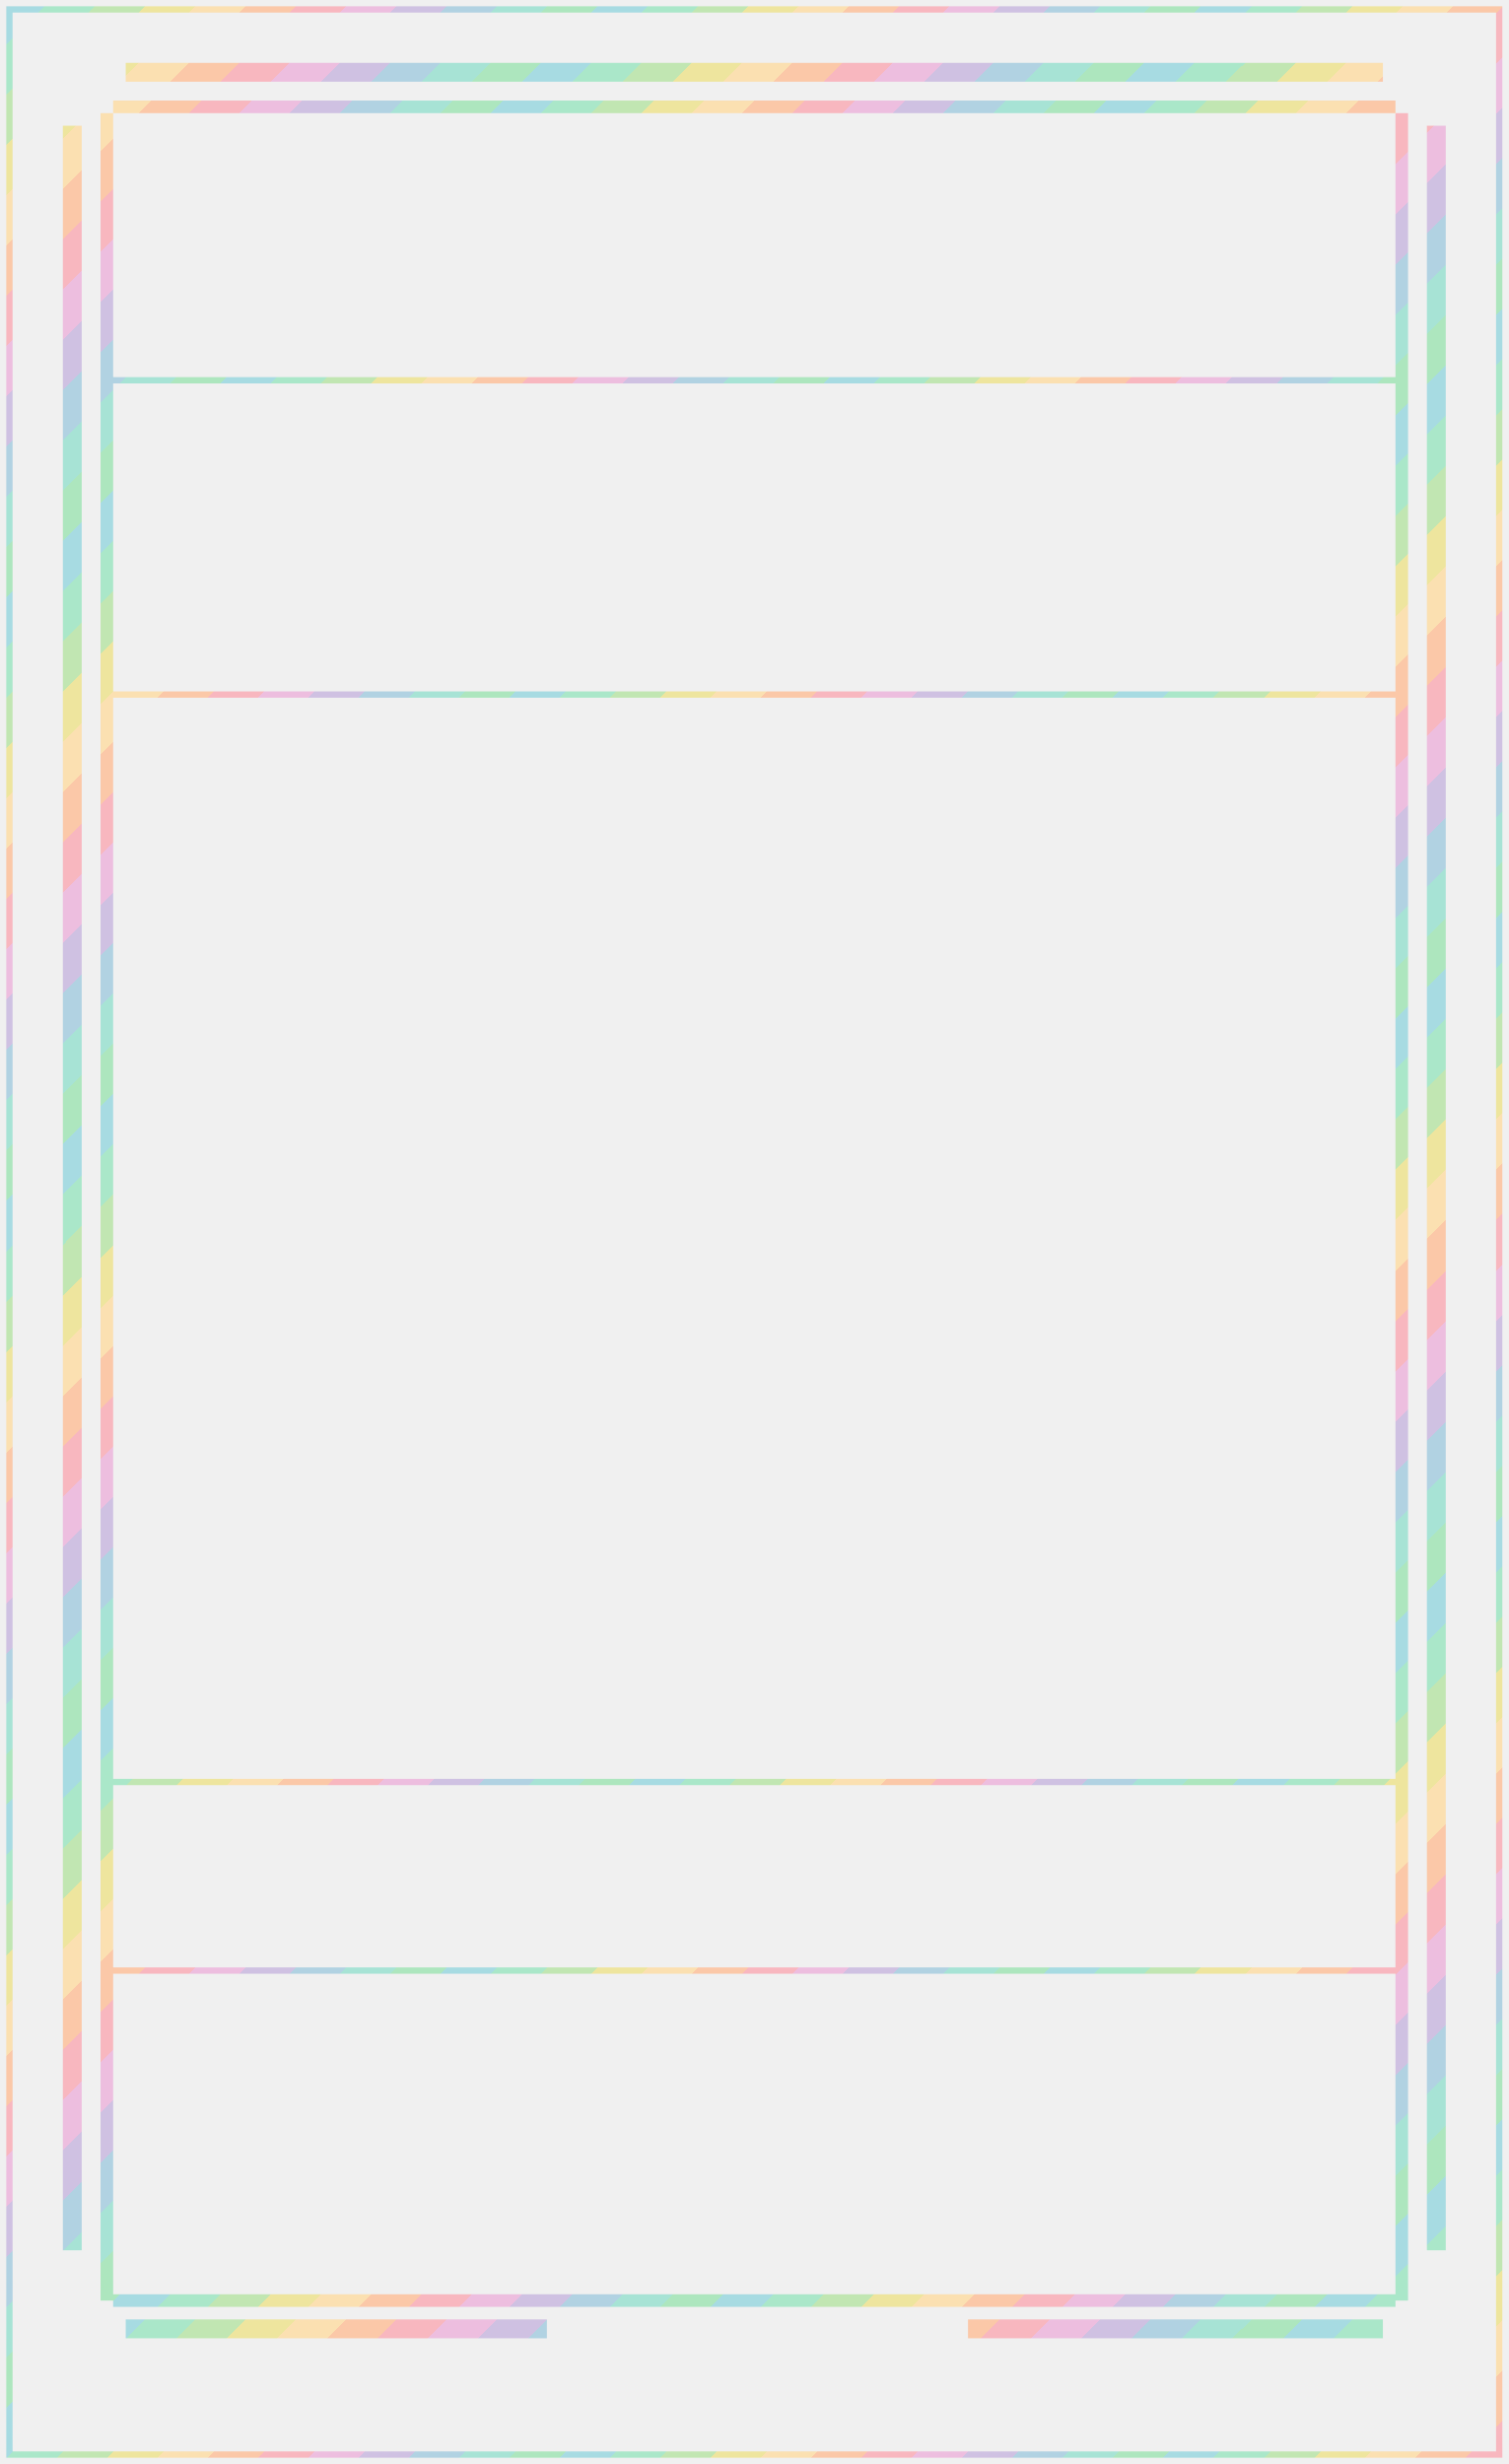
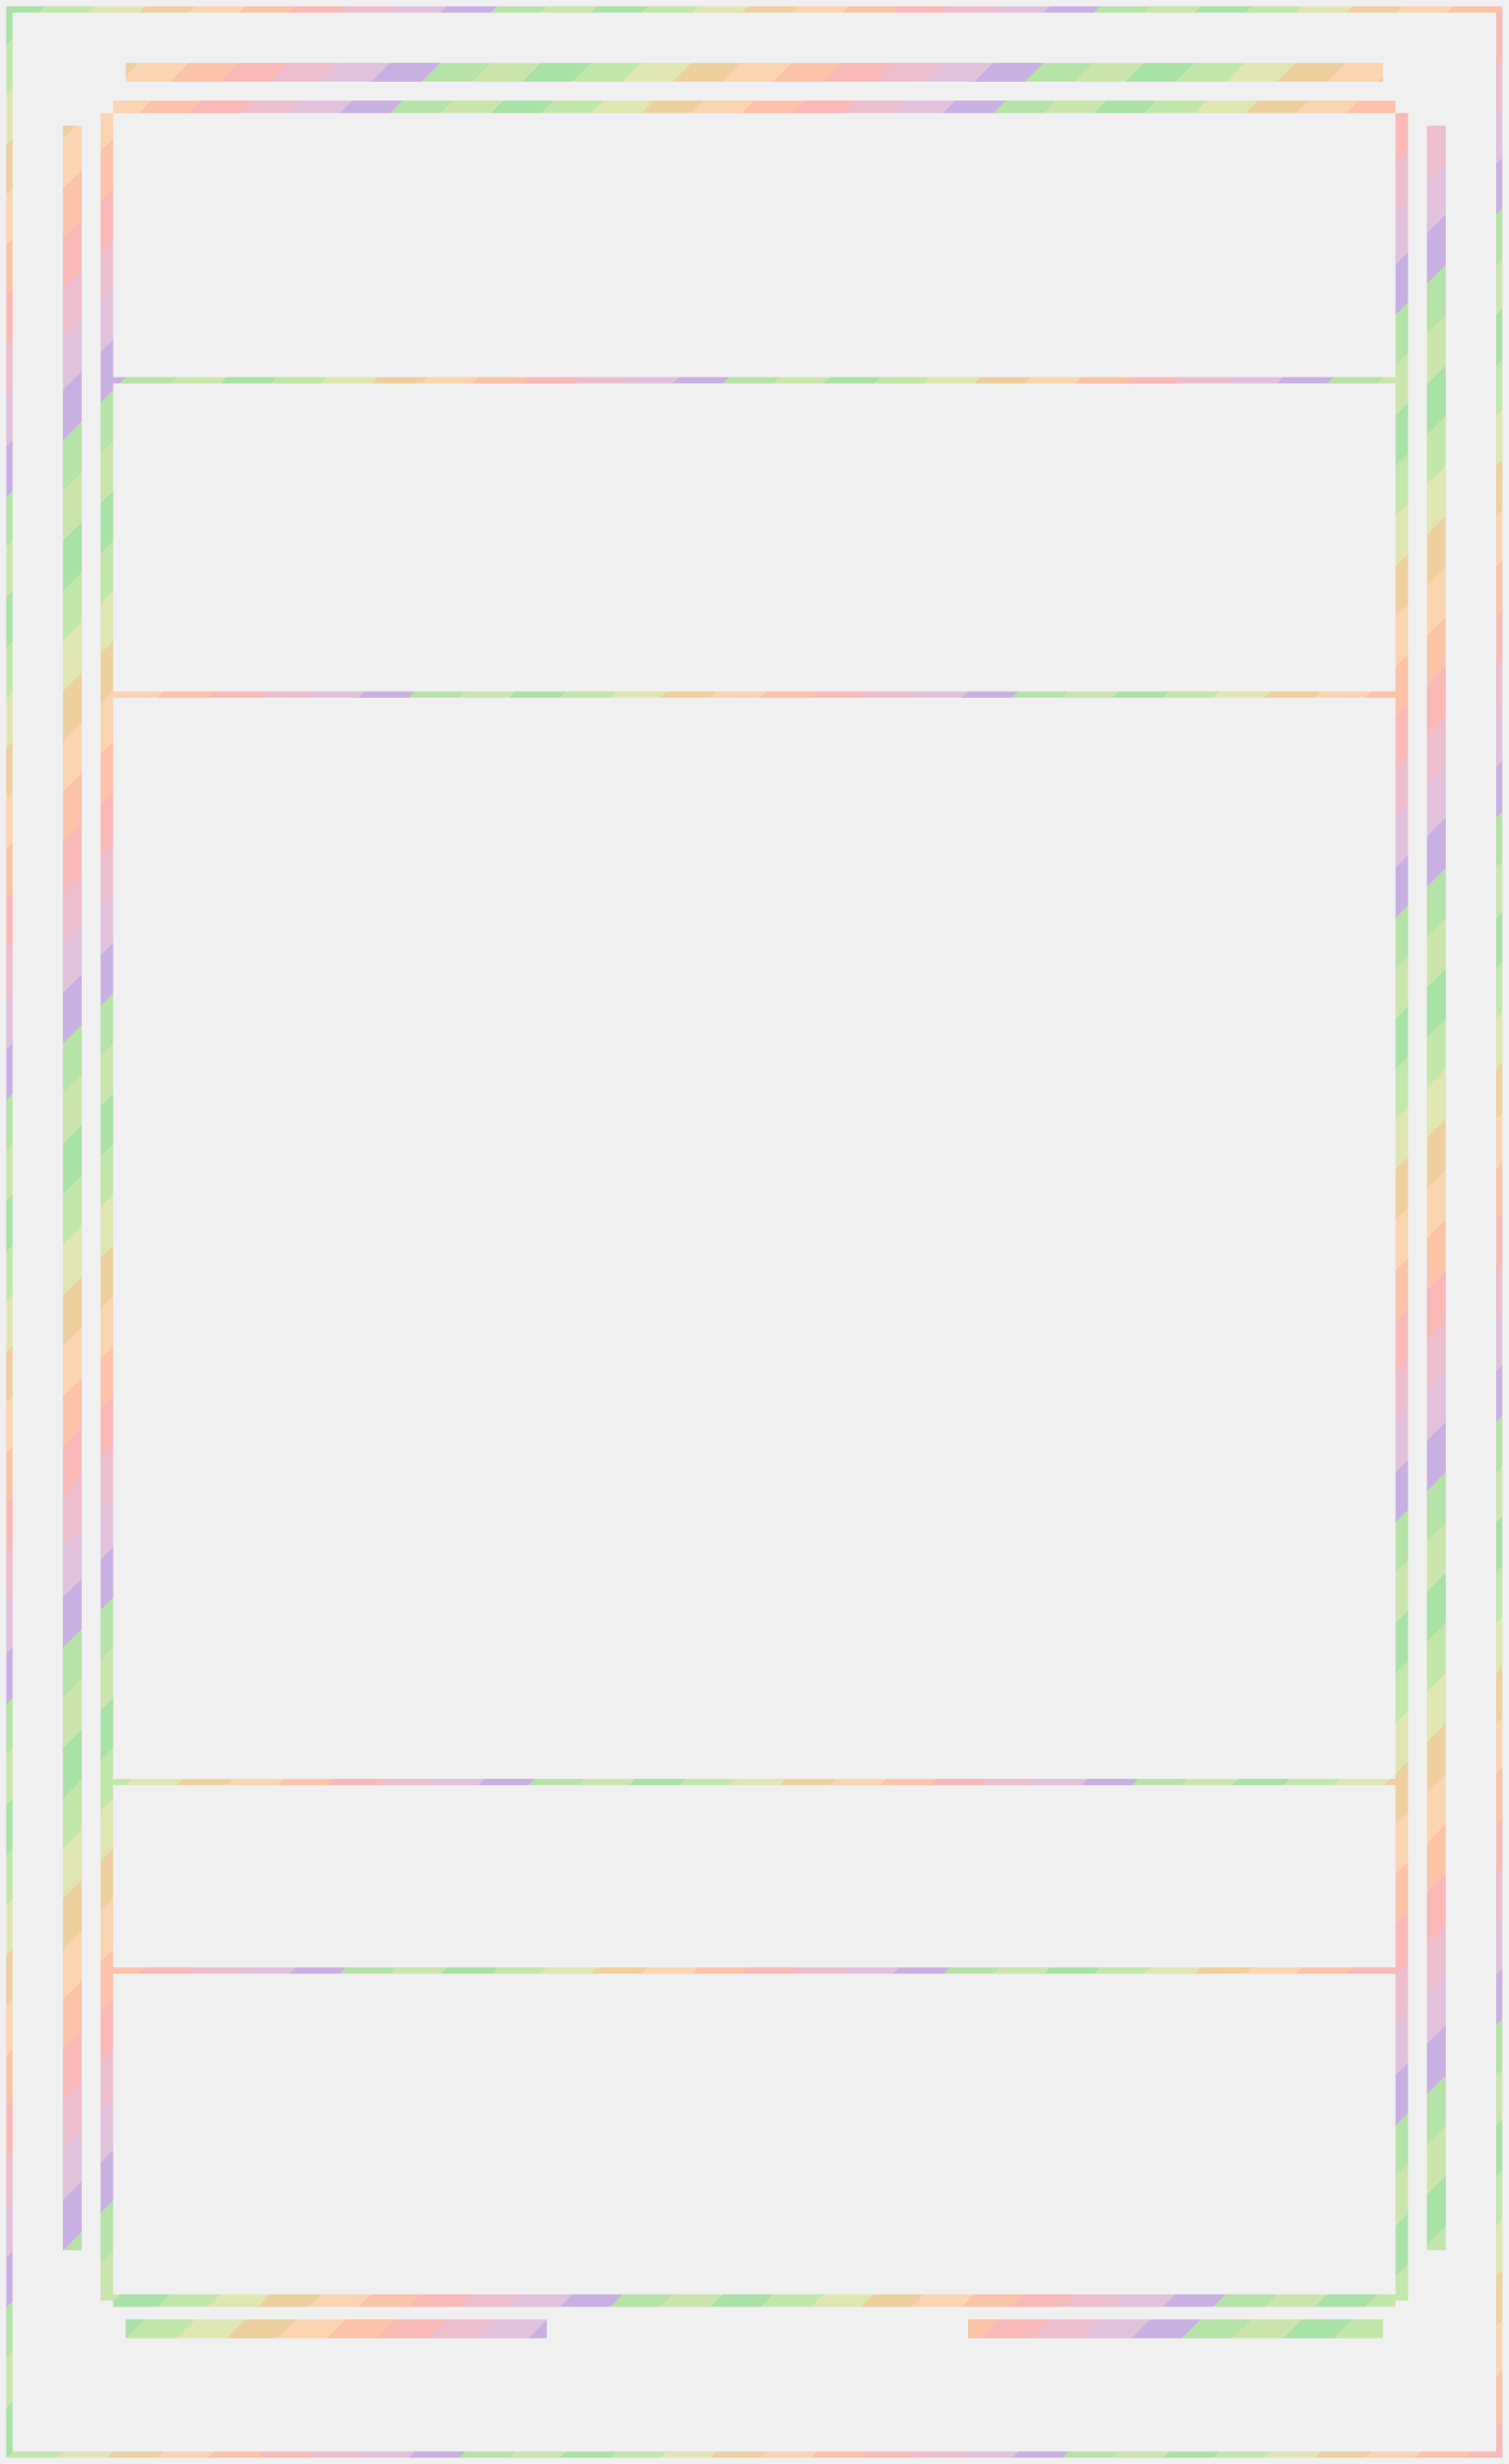
<svg xmlns="http://www.w3.org/2000/svg" width="1440" height="2352" viewBox="0 0 240 392" shape-rendering="crispEdges">
  <defs>
    <clipPath id="art-clip">
      <rect x="18" y="112" width="204" height="170" fill="#fff" />
    </clipPath>
    <clipPath id="body-clip">
      <path d="M18 18h204v348h-204zM18 112h204v170h-204z" fill-rule="evenodd" clip-rule="evenodd" />
    </clipPath>
    <clipPath id="trim-clip">
      <rect x="20" y="10" width="200" height="3" fill="#fff" />
      <rect x="10" y="20" width="3" height="338" fill="#fff" />
      <rect x="227" y="20" width="3" height="338" fill="#fff" />
      <rect x="20" y="369" width="67" height="3" fill="#fff" />
      <rect x="154" y="369" width="66" height="3" fill="#fff" />
      <rect x="16" y="18" width="2" height="348" fill="#fff" />
      <rect x="222" y="18" width="2" height="348" fill="#fff" />
      <rect x="18" y="16" width="204" height="2" fill="#fff" />
      <rect x="18" y="365" width="204" height="2" fill="#fff" />
      <rect x="1" y="1" width="238" height="1" fill="#fff" />
      <rect x="1" y="390" width="238" height="1" fill="#fff" />
      <rect x="1" y="2" width="1" height="388" fill="#fff" />
      <rect x="238" y="2" width="1" height="388" fill="#fff" />
      <rect x="18" y="60" width="204" height="1" fill="#fff" />
      <rect x="18" y="110" width="204" height="1" fill="#fff" />
      <rect x="18" y="283" width="204" height="1" fill="#fff" />
      <rect x="18" y="313" width="204" height="1" fill="#fff" />
    </clipPath>
    <clipPath id="outer-clip">
      <rect x="0" y="0" width="240" height="7" fill="#fff" />
      <rect x="0" y="7" width="7" height="385" fill="#fff" />
      <rect x="233" y="7" width="7" height="385" fill="#fff" />
      <rect x="7" y="385" width="226" height="7" fill="#fff" />
    </clipPath>
    <pattern id="foil-palette" width="96" height="96" patternUnits="userSpaceOnUse">
-       <polygon points="-96,0 -100,4 -104,8 -108,12 -112,16 -116,20 -120,24 -124,28 -128,32 -132,36 -136,40 -140,44 -144,48 -148,52 -152,56 -156,60 -160,64 -164,68 -168,72 -172,76 -176,80 -180,84 -184,88 -188,92 -192,96 -196,100 -188,100 -184,96 -180,92 -176,88 -172,84 -168,80 -164,76 -160,72 -156,68 -152,64 -148,60 -144,56 -140,52 -136,48 -132,44 -128,40 -124,36 -120,32 -116,28 -112,24 -108,20 -104,16 -100,12 -96,8 -92,4 -88,0" fill="#8bd3dc" />
-       <polygon points="-88,0 -92,4 -96,8 -100,12 -104,16 -108,20 -112,24 -116,28 -120,32 -124,36 -128,40 -132,44 -136,48 -140,52 -144,56 -148,60 -152,64 -156,68 -160,72 -164,76 -168,80 -172,84 -176,88 -180,92 -184,96 -188,100 -180,100 -176,96 -172,92 -168,88 -164,84 -160,80 -156,76 -152,72 -148,68 -144,64 -140,60 -136,56 -132,52 -128,48 -124,44 -120,40 -116,36 -112,32 -108,28 -104,24 -100,20 -96,16 -92,12 -88,8 -84,4 -80,0" fill="#8fe3ba" />
-       <polygon points="-80,0 -84,4 -88,8 -92,12 -96,16 -100,20 -104,24 -108,28 -112,32 -116,36 -120,40 -124,44 -128,48 -132,52 -136,56 -140,60 -144,64 -148,68 -152,72 -156,76 -160,80 -164,84 -168,88 -172,92 -176,96 -180,100 -172,100 -168,96 -164,92 -160,88 -156,84 -152,80 -148,76 -144,72 -140,68 -136,64 -132,60 -128,56 -124,52 -120,48 -116,44 -112,40 -108,36 -104,32 -100,28 -96,24 -92,20 -88,16 -84,12 -80,8 -76,4 -72,0" fill="#afe29a" />
-       <polygon points="-72,0 -76,4 -80,8 -84,12 -88,16 -92,20 -96,24 -100,28 -104,32 -108,36 -112,40 -116,44 -120,48 -124,52 -128,56 -132,60 -136,64 -140,68 -144,72 -148,76 -152,80 -156,84 -160,88 -164,92 -168,96 -172,100 -164,100 -160,96 -156,92 -152,88 -148,84 -144,80 -140,76 -136,72 -132,68 -128,64 -124,60 -120,56 -116,52 -112,48 -108,44 -104,40 -100,36 -96,32 -92,28 -88,24 -84,20 -80,16 -76,12 -72,8 -68,4 -64,0" fill="#ede07e" />
-       <polygon points="-64,0 -68,4 -72,8 -76,12 -80,16 -84,20 -88,24 -92,28 -96,32 -100,36 -104,40 -108,44 -112,48 -116,52 -120,56 -124,60 -128,64 -132,68 -136,72 -140,76 -144,80 -148,84 -152,88 -156,92 -160,96 -164,100 -156,100 -152,96 -148,92 -144,88 -140,84 -136,80 -132,76 -128,72 -124,68 -120,64 -116,60 -112,56 -108,52 -104,48 -100,44 -96,40 -92,36 -88,32 -84,28 -80,24 -76,20 -72,16 -68,12 -64,8 -60,4 -56,0" fill="#ffd998" />
-       <polygon points="-56,0 -60,4 -64,8 -68,12 -72,16 -76,20 -80,24 -84,28 -88,32 -92,36 -96,40 -100,44 -104,48 -108,52 -112,56 -116,60 -120,64 -124,68 -128,72 -132,76 -136,80 -140,84 -144,88 -148,92 -152,96 -156,100 -148,100 -144,96 -140,92 -136,88 -132,84 -128,80 -124,76 -120,72 -116,68 -112,64 -108,60 -104,56 -100,52 -96,48 -92,44 -88,40 -84,36 -80,32 -76,28 -72,24 -68,20 -64,16 -60,12 -56,8 -52,4 -48,0" fill="#ffb88c" />
-       <polygon points="-48,0 -52,4 -56,8 -60,12 -64,16 -68,20 -72,24 -76,28 -80,32 -84,36 -88,40 -92,44 -96,48 -100,52 -104,56 -108,60 -112,64 -116,68 -120,72 -124,76 -128,80 -132,84 -136,88 -140,92 -144,96 -148,100 -140,100 -136,96 -132,92 -128,88 -124,84 -120,80 -116,76 -112,72 -108,68 -104,64 -100,60 -96,56 -92,52 -88,48 -84,44 -80,40 -76,36 -72,32 -68,28 -64,24 -60,20 -56,16 -52,12 -48,8 -44,4 -40,0" fill="#fba1ac" />
-       <polygon points="-40,0 -44,4 -48,8 -52,12 -56,16 -60,20 -64,24 -68,28 -72,32 -76,36 -80,40 -84,44 -88,48 -92,52 -96,56 -100,60 -104,64 -108,68 -112,72 -116,76 -120,80 -124,84 -128,88 -132,92 -136,96 -140,100 -132,100 -128,96 -124,92 -120,88 -116,84 -112,80 -108,76 -104,72 -100,68 -96,64 -92,60 -88,56 -84,52 -80,48 -76,44 -72,40 -68,36 -64,32 -60,28 -56,24 -52,20 -48,16 -44,12 -40,8 -36,4 -32,0" fill="#ebabd8" />
-       <polygon points="-32,0 -36,4 -40,8 -44,12 -48,16 -52,20 -56,24 -60,28 -64,32 -68,36 -72,40 -76,44 -80,48 -84,52 -88,56 -92,60 -96,64 -100,68 -104,72 -108,76 -112,80 -116,84 -120,88 -124,92 -128,96 -132,100 -124,100 -120,96 -116,92 -112,88 -108,84 -104,80 -100,76 -96,72 -92,68 -88,64 -84,60 -80,56 -76,52 -72,48 -68,44 -64,40 -60,36 -56,32 -52,28 -48,24 -44,20 -40,16 -36,12 -32,8 -28,4 -24,0" fill="#c2afdc" />
-       <polygon points="-24,0 -28,4 -32,8 -36,12 -40,16 -44,20 -48,24 -52,28 -56,32 -60,36 -64,40 -68,44 -72,48 -76,52 -80,56 -84,60 -88,64 -92,68 -96,72 -100,76 -104,80 -108,84 -112,88 -116,92 -120,96 -124,100 -116,100 -112,96 -108,92 -104,88 -100,84 -96,80 -92,76 -88,72 -84,68 -80,64 -76,60 -72,56 -68,52 -64,48 -60,44 -56,40 -52,36 -48,32 -44,28 -40,24 -36,20 -32,16 -28,12 -24,8 -20,4 -16,0" fill="#98c6dc" />
-       <polygon points="-16,0 -20,4 -24,8 -28,12 -32,16 -36,20 -40,24 -44,28 -48,32 -52,36 -56,40 -60,44 -64,48 -68,52 -72,56 -76,60 -80,64 -84,68 -88,72 -92,76 -96,80 -100,84 -104,88 -108,92 -112,96 -116,100 -108,100 -104,96 -100,92 -96,88 -92,84 -88,80 -84,76 -80,72 -76,68 -72,64 -68,60 -64,56 -60,52 -56,48 -52,44 -48,40 -44,36 -40,32 -36,28 -32,24 -28,20 -24,16 -20,12 -16,8 -12,4 -8,0" fill="#8bdecb" />
-       <polygon points="-8,0 -12,4 -16,8 -20,12 -24,16 -28,20 -32,24 -36,28 -40,32 -44,36 -48,40 -52,44 -56,48 -60,52 -64,56 -68,60 -72,64 -76,68 -80,72 -84,76 -88,80 -92,84 -96,88 -100,92 -104,96 -108,100 -100,100 -96,96 -92,92 -88,88 -84,84 -80,80 -76,76 -72,72 -68,68 -64,64 -60,60 -56,56 -52,52 -48,48 -44,44 -40,40 -36,36 -32,32 -28,28 -24,24 -20,20 -16,16 -12,12 -8,8 -4,4 0,0" fill="#93e2ab" />
-       <polygon points="0,0 -4,4 -8,8 -12,12 -16,16 -20,20 -24,24 -28,28 -32,32 -36,36 -40,40 -44,44 -48,48 -52,52 -56,56 -60,60 -64,64 -68,68 -72,72 -76,76 -80,80 -84,84 -88,88 -92,92 -96,96 -100,100 -92,100 -88,96 -84,92 -80,88 -76,84 -72,80 -68,76 -64,72 -60,68 -56,64 -52,60 -48,56 -44,52 -40,48 -36,44 -32,40 -28,36 -24,32 -20,28 -16,24 -12,20 -8,16 -4,12 0,8 4,4 8,0" fill="#8bd3dc" />
-       <polygon points="8,0 4,4 0,8 -4,12 -8,16 -12,20 -16,24 -20,28 -24,32 -28,36 -32,40 -36,44 -40,48 -44,52 -48,56 -52,60 -56,64 -60,68 -64,72 -68,76 -72,80 -76,84 -80,88 -84,92 -88,96 -92,100 -84,100 -80,96 -76,92 -72,88 -68,84 -64,80 -60,76 -56,72 -52,68 -48,64 -44,60 -40,56 -36,52 -32,48 -28,44 -24,40 -20,36 -16,32 -12,28 -8,24 -4,20 0,16 4,12 8,8 12,4 16,0" fill="#8fe3ba" />
-       <polygon points="16,0 12,4 8,8 4,12 0,16 -4,20 -8,24 -12,28 -16,32 -20,36 -24,40 -28,44 -32,48 -36,52 -40,56 -44,60 -48,64 -52,68 -56,72 -60,76 -64,80 -68,84 -72,88 -76,92 -80,96 -84,100 -76,100 -72,96 -68,92 -64,88 -60,84 -56,80 -52,76 -48,72 -44,68 -40,64 -36,60 -32,56 -28,52 -24,48 -20,44 -16,40 -12,36 -8,32 -4,28 0,24 4,20 8,16 12,12 16,8 20,4 24,0" fill="#afe29a" />
-       <polygon points="24,0 20,4 16,8 12,12 8,16 4,20 0,24 -4,28 -8,32 -12,36 -16,40 -20,44 -24,48 -28,52 -32,56 -36,60 -40,64 -44,68 -48,72 -52,76 -56,80 -60,84 -64,88 -68,92 -72,96 -76,100 -68,100 -64,96 -60,92 -56,88 -52,84 -48,80 -44,76 -40,72 -36,68 -32,64 -28,60 -24,56 -20,52 -16,48 -12,44 -8,40 -4,36 0,32 4,28 8,24 12,20 16,16 20,12 24,8 28,4 32,0" fill="#ede07e" />
-       <polygon points="32,0 28,4 24,8 20,12 16,16 12,20 8,24 4,28 0,32 -4,36 -8,40 -12,44 -16,48 -20,52 -24,56 -28,60 -32,64 -36,68 -40,72 -44,76 -48,80 -52,84 -56,88 -60,92 -64,96 -68,100 -60,100 -56,96 -52,92 -48,88 -44,84 -40,80 -36,76 -32,72 -28,68 -24,64 -20,60 -16,56 -12,52 -8,48 -4,44 0,40 4,36 8,32 12,28 16,24 20,20 24,16 28,12 32,8 36,4 40,0" fill="#ffd998" />
-       <polygon points="40,0 36,4 32,8 28,12 24,16 20,20 16,24 12,28 8,32 4,36 0,40 -4,44 -8,48 -12,52 -16,56 -20,60 -24,64 -28,68 -32,72 -36,76 -40,80 -44,84 -48,88 -52,92 -56,96 -60,100 -52,100 -48,96 -44,92 -40,88 -36,84 -32,80 -28,76 -24,72 -20,68 -16,64 -12,60 -8,56 -4,52 0,48 4,44 8,40 12,36 16,32 20,28 24,24 28,20 32,16 36,12 40,8 44,4 48,0" fill="#ffb88c" />
-       <polygon points="48,0 44,4 40,8 36,12 32,16 28,20 24,24 20,28 16,32 12,36 8,40 4,44 0,48 -4,52 -8,56 -12,60 -16,64 -20,68 -24,72 -28,76 -32,80 -36,84 -40,88 -44,92 -48,96 -52,100 -44,100 -40,96 -36,92 -32,88 -28,84 -24,80 -20,76 -16,72 -12,68 -8,64 -4,60 0,56 4,52 8,48 12,44 16,40 20,36 24,32 28,28 32,24 36,20 40,16 44,12 48,8 52,4 56,0" fill="#fba1ac" />
-       <polygon points="56,0 52,4 48,8 44,12 40,16 36,20 32,24 28,28 24,32 20,36 16,40 12,44 8,48 4,52 0,56 -4,60 -8,64 -12,68 -16,72 -20,76 -24,80 -28,84 -32,88 -36,92 -40,96 -44,100 -36,100 -32,96 -28,92 -24,88 -20,84 -16,80 -12,76 -8,72 -4,68 0,64 4,60 8,56 12,52 16,48 20,44 24,40 28,36 32,32 36,28 40,24 44,20 48,16 52,12 56,8 60,4 64,0" fill="#ebabd8" />
-       <polygon points="64,0 60,4 56,8 52,12 48,16 44,20 40,24 36,28 32,32 28,36 24,40 20,44 16,48 12,52 8,56 4,60 0,64 -4,68 -8,72 -12,76 -16,80 -20,84 -24,88 -28,92 -32,96 -36,100 -28,100 -24,96 -20,92 -16,88 -12,84 -8,80 -4,76 0,72 4,68 8,64 12,60 16,56 20,52 24,48 28,44 32,40 36,36 40,32 44,28 48,24 52,20 56,16 60,12 64,8 68,4 72,0" fill="#c2afdc" />
-       <polygon points="72,0 68,4 64,8 60,12 56,16 52,20 48,24 44,28 40,32 36,36 32,40 28,44 24,48 20,52 16,56 12,60 8,64 4,68 0,72 -4,76 -8,80 -12,84 -16,88 -20,92 -24,96 -28,100 -20,100 -16,96 -12,92 -8,88 -4,84 0,80 4,76 8,72 12,68 16,64 20,60 24,56 28,52 32,48 36,44 40,40 44,36 48,32 52,28 56,24 60,20 64,16 68,12 72,8 76,4 80,0" fill="#98c6dc" />
-       <polygon points="80,0 76,4 72,8 68,12 64,16 60,20 56,24 52,28 48,32 44,36 40,40 36,44 32,48 28,52 24,56 20,60 16,64 12,68 8,72 4,76 0,80 -4,84 -8,88 -12,92 -16,96 -20,100 -12,100 -8,96 -4,92 0,88 4,84 8,80 12,76 16,72 20,68 24,64 28,60 32,56 36,52 40,48 44,44 48,40 52,36 56,32 60,28 64,24 68,20 72,16 76,12 80,8 84,4 88,0" fill="#8bdecb" />
-       <polygon points="88,0 84,4 80,8 76,12 72,16 68,20 64,24 60,28 56,32 52,36 48,40 44,44 40,48 36,52 32,56 28,60 24,64 20,68 16,72 12,76 8,80 4,84 0,88 -4,92 -8,96 -12,100 -4,100 0,96 4,92 8,88 12,84 16,80 20,76 24,72 28,68 32,64 36,60 40,56 44,52 48,48 52,44 56,40 60,36 64,32 68,28 72,24 76,20 80,16 84,12 88,8 92,4 96,0" fill="#93e2ab" />
-       <polygon points="96,0 92,4 88,8 84,12 80,16 76,20 72,24 68,28 64,32 60,36 56,40 52,44 48,48 44,52 40,56 36,60 32,64 28,68 24,72 20,76 16,80 12,84 8,88 4,92 0,96 -4,100 4,100 8,96 12,92 16,88 20,84 24,80 28,76 32,72 36,68 40,64 44,60 48,56 52,52 56,48 60,44 64,40 68,36 72,32 76,28 80,24 84,20 88,16 92,12 96,8 100,4 104,0" fill="#8bd3dc" />
-       <polygon points="104,0 100,4 96,8 92,12 88,16 84,20 80,24 76,28 72,32 68,36 64,40 60,44 56,48 52,52 48,56 44,60 40,64 36,68 32,72 28,76 24,80 20,84 16,88 12,92 8,96 4,100 12,100 16,96 20,92 24,88 28,84 32,80 36,76 40,72 44,68 48,64 52,60 56,56 60,52 64,48 68,44 72,40 76,36 80,32 84,28 88,24 92,20 96,16 100,12 104,8 108,4 112,0" fill="#8fe3ba" />
-       <polygon points="112,0 108,4 104,8 100,12 96,16 92,20 88,24 84,28 80,32 76,36 72,40 68,44 64,48 60,52 56,56 52,60 48,64 44,68 40,72 36,76 32,80 28,84 24,88 20,92 16,96 12,100 20,100 24,96 28,92 32,88 36,84 40,80 44,76 48,72 52,68 56,64 60,60 64,56 68,52 72,48 76,44 80,40 84,36 88,32 92,28 96,24 100,20 104,16 108,12 112,8 116,4 120,0" fill="#afe29a" />
-       <polygon points="120,0 116,4 112,8 108,12 104,16 100,20 96,24 92,28 88,32 84,36 80,40 76,44 72,48 68,52 64,56 60,60 56,64 52,68 48,72 44,76 40,80 36,84 32,88 28,92 24,96 20,100 28,100 32,96 36,92 40,88 44,84 48,80 52,76 56,72 60,68 64,64 68,60 72,56 76,52 80,48 84,44 88,40 92,36 96,32 100,28 104,24 108,20 112,16 116,12 120,8 124,4 128,0" fill="#ede07e" />
-       <polygon points="128,0 124,4 120,8 116,12 112,16 108,20 104,24 100,28 96,32 92,36 88,40 84,44 80,48 76,52 72,56 68,60 64,64 60,68 56,72 52,76 48,80 44,84 40,88 36,92 32,96 28,100 36,100 40,96 44,92 48,88 52,84 56,80 60,76 64,72 68,68 72,64 76,60 80,56 84,52 88,48 92,44 96,40 100,36 104,32 108,28 112,24 116,20 120,16 124,12 128,8 132,4 136,0" fill="#ffd998" />
-       <polygon points="136,0 132,4 128,8 124,12 120,16 116,20 112,24 108,28 104,32 100,36 96,40 92,44 88,48 84,52 80,56 76,60 72,64 68,68 64,72 60,76 56,80 52,84 48,88 44,92 40,96 36,100 44,100 48,96 52,92 56,88 60,84 64,80 68,76 72,72 76,68 80,64 84,60 88,56 92,52 96,48 100,44 104,40 108,36 112,32 116,28 120,24 124,20 128,16 132,12 136,8 140,4 144,0" fill="#ffb88c" />
-       <polygon points="144,0 140,4 136,8 132,12 128,16 124,20 120,24 116,28 112,32 108,36 104,40 100,44 96,48 92,52 88,56 84,60 80,64 76,68 72,72 68,76 64,80 60,84 56,88 52,92 48,96 44,100 52,100 56,96 60,92 64,88 68,84 72,80 76,76 80,72 84,68 88,64 92,60 96,56 100,52 104,48 108,44 112,40 116,36 120,32 124,28 128,24 132,20 136,16 140,12 144,8 148,4 152,0" fill="#fba1ac" />
-       <polygon points="152,0 148,4 144,8 140,12 136,16 132,20 128,24 124,28 120,32 116,36 112,40 108,44 104,48 100,52 96,56 92,60 88,64 84,68 80,72 76,76 72,80 68,84 64,88 60,92 56,96 52,100 60,100 64,96 68,92 72,88 76,84 80,80 84,76 88,72 92,68 96,64 100,60 104,56 108,52 112,48 116,44 120,40 124,36 128,32 132,28 136,24 140,20 144,16 148,12 152,8 156,4 160,0" fill="#ebabd8" />
-       <polygon points="160,0 156,4 152,8 148,12 144,16 140,20 136,24 132,28 128,32 124,36 120,40 116,44 112,48 108,52 104,56 100,60 96,64 92,68 88,72 84,76 80,80 76,84 72,88 68,92 64,96 60,100 68,100 72,96 76,92 80,88 84,84 88,80 92,76 96,72 100,68 104,64 108,60 112,56 116,52 120,48 124,44 128,40 132,36 136,32 140,28 144,24 148,20 152,16 156,12 160,8 164,4 168,0" fill="#c2afdc" />
-       <polygon points="168,0 164,4 160,8 156,12 152,16 148,20 144,24 140,28 136,32 132,36 128,40 124,44 120,48 116,52 112,56 108,60 104,64 100,68 96,72 92,76 88,80 84,84 80,88 76,92 72,96 68,100 76,100 80,96 84,92 88,88 92,84 96,80 100,76 104,72 108,68 112,64 116,60 120,56 124,52 128,48 132,44 136,40 140,36 144,32 148,28 152,24 156,20 160,16 164,12 168,8 172,4 176,0" fill="#98c6dc" />
-       <polygon points="176,0 172,4 168,8 164,12 160,16 156,20 152,24 148,28 144,32 140,36 136,40 132,44 128,48 124,52 120,56 116,60 112,64 108,68 104,72 100,76 96,80 92,84 88,88 84,92 80,96 76,100 84,100 88,96 92,92 96,88 100,84 104,80 108,76 112,72 116,68 120,64 124,60 128,56 132,52 136,48 140,44 144,40 148,36 152,32 156,28 160,24 164,20 168,16 172,12 176,8 180,4 184,0" fill="#8bdecb" />
-       <polygon points="184,0 180,4 176,8 172,12 168,16 164,20 160,24 156,28 152,32 148,36 144,40 140,44 136,48 132,52 128,56 124,60 120,64 116,68 112,72 108,76 104,80 100,84 96,88 92,92 88,96 84,100 92,100 96,96 100,92 104,88 108,84 112,80 116,76 120,72 124,68 128,64 132,60 136,56 140,52 144,48 148,44 152,40 156,36 160,32 164,28 168,24 172,20 176,16 180,12 184,8 188,4 192,0" fill="#93e2ab" />
-       <polygon points="192,0 188,4 184,8 180,12 176,16 172,20 168,24 164,28 160,32 156,36 152,40 148,44 144,48 140,52 136,56 132,60 128,64 124,68 120,72 116,76 112,80 108,84 104,88 100,92 96,96 92,100 100,100 104,96 108,92 112,88 116,84 120,80 124,76 128,72 132,68 136,64 140,60 144,56 148,52 152,48 156,44 160,40 164,36 168,32 172,28 176,24 180,20 184,16 188,12 192,8 196,4 200,0" fill="#8bd3dc" />
+       <polygon points="-96,0 -100,4 -104,8 -108,12 -112,16 -116,20 -120,24 -124,28 -128,32 -132,36 -136,40 -140,44 -144,48 -148,52 -152,56 -156,60 -160,64 -164,68 -168,72 -172,76 -176,80 -180,84 -184,88 -188,92 -192,96 -196,100 -188,100 -184,96 -180,92 -176,88 -172,84 -168,80 -164,76 -160,72 -156,68 -152,64 -148,60 -144,56 -140,52 -136,48 -132,44 -128,40 -124,36 -120,32 -116,28 -112,24 -108,20 -104,16 -100,12 -96,8 -92,4 -88,0" fill="#8edc8b" />
+       <polygon points="-88,0 -92,4 -96,8 -100,12 -104,16 -108,20 -112,24 -116,28 -120,32 -124,36 -128,40 -132,44 -136,48 -140,52 -144,56 -148,60 -152,64 -156,68 -160,72 -164,76 -168,80 -172,84 -176,88 -180,92 -184,96 -188,100 -180,100 -176,96 -172,92 -168,88 -164,84 -160,80 -156,76 -152,72 -148,68 -144,64 -140,60 -136,56 -132,52 -128,48 -124,44 -120,40 -116,36 -112,32 -108,28 -104,24 -100,20 -96,16 -92,12 -88,8 -84,4 -80,0" fill="#b0e38f" />
+       <polygon points="-80,0 -84,4 -88,8 -92,12 -96,16 -100,20 -104,24 -108,28 -112,32 -116,36 -120,40 -124,44 -128,48 -132,52 -136,56 -140,60 -144,64 -148,68 -152,72 -156,76 -160,80 -164,84 -168,88 -172,92 -176,96 -180,100 -172,100 -168,96 -164,92 -160,88 -156,84 -152,80 -148,76 -144,72 -140,68 -136,64 -132,60 -128,56 -124,52 -120,48 -116,44 -112,40 -108,36 -104,32 -100,28 -96,24 -92,20 -88,16 -84,12 -80,8 -76,4 -72,0" fill="#d9e29a" />
+       <polygon points="-72,0 -76,4 -80,8 -84,12 -88,16 -92,20 -96,24 -100,28 -104,32 -108,36 -112,40 -116,44 -120,48 -124,52 -128,56 -132,60 -136,64 -140,68 -144,72 -148,76 -152,80 -156,84 -160,88 -164,92 -168,96 -172,100 -164,100 -160,96 -156,92 -152,88 -148,84 -144,80 -140,76 -136,72 -132,68 -128,64 -124,60 -120,56 -116,52 -112,48 -108,44 -104,40 -100,36 -96,32 -92,28 -88,24 -84,20 -80,16 -76,12 -72,8 -68,4 -64,0" fill="#edc37e" />
+       <polygon points="-64,0 -68,4 -72,8 -76,12 -80,16 -84,20 -88,24 -92,28 -96,32 -100,36 -104,40 -108,44 -112,48 -116,52 -120,56 -124,60 -128,64 -132,68 -136,72 -140,76 -144,80 -148,84 -152,88 -156,92 -160,96 -164,100 -156,100 -152,96 -148,92 -144,88 -140,84 -136,80 -132,76 -128,72 -124,68 -120,64 -116,60 -112,56 -108,52 -104,48 -100,44 -96,40 -92,36 -88,32 -84,28 -80,24 -76,20 -72,16 -68,12 -64,8 -60,4 -56,0" fill="#ffc998" />
+       <polygon points="-56,0 -60,4 -64,8 -68,12 -72,16 -76,20 -80,24 -84,28 -88,32 -92,36 -96,40 -100,44 -104,48 -108,52 -112,56 -116,60 -120,64 -124,68 -128,72 -132,76 -136,80 -140,84 -144,88 -148,92 -152,96 -156,100 -148,100 -144,96 -140,92 -136,88 -132,84 -128,80 -124,76 -120,72 -116,68 -112,64 -108,60 -104,56 -100,52 -96,48 -92,44 -88,40 -84,36 -80,32 -76,28 -72,24 -68,20 -64,16 -60,12 -56,8 -52,4 -48,0" fill="#ffb18c" />
+       <polygon points="-48,0 -52,4 -56,8 -60,12 -64,16 -68,20 -72,24 -76,28 -80,32 -84,36 -88,40 -92,44 -96,48 -100,52 -104,56 -108,60 -112,64 -116,68 -120,72 -124,76 -128,80 -132,84 -136,88 -140,92 -144,96 -148,100 -140,100 -136,96 -132,92 -128,88 -124,84 -120,80 -116,76 -112,72 -108,68 -104,64 -100,60 -96,56 -92,52 -88,48 -84,44 -80,40 -76,36 -72,32 -68,28 -64,24 -60,20 -56,16 -52,12 -48,8 -44,4 -40,0" fill="#fba3a1" />
+       <polygon points="-40,0 -44,4 -48,8 -52,12 -56,16 -60,20 -64,24 -68,28 -72,32 -76,36 -80,40 -84,44 -88,48 -92,52 -96,56 -100,60 -104,64 -108,68 -112,72 -116,76 -120,80 -124,84 -128,88 -132,92 -136,96 -140,100 -132,100 -128,96 -124,92 -120,88 -116,84 -112,80 -108,76 -104,72 -100,68 -96,64 -92,60 -88,56 -84,52 -80,48 -76,44 -72,40 -68,36 -64,32 -60,28 -56,24 -52,20 -48,16 -44,12 -40,8 -36,4 -32,0" fill="#ebabc0" />
+       <polygon points="-32,0 -36,4 -40,8 -44,12 -48,16 -52,20 -56,24 -60,28 -64,32 -68,36 -72,40 -76,44 -80,48 -84,52 -88,56 -92,60 -96,64 -100,68 -104,72 -108,76 -112,80 -116,84 -120,88 -124,92 -128,96 -132,100 -124,100 -120,96 -116,92 -112,88 -108,84 -104,80 -100,76 -96,72 -92,68 -88,64 -84,60 -80,56 -76,52 -72,48 -68,44 -64,40 -60,36 -56,32 -52,28 -48,24 -44,20 -40,16 -36,12 -32,8 -28,4 -24,0" fill="#dcafd5" />
+       <polygon points="-24,0 -28,4 -32,8 -36,12 -40,16 -44,20 -48,24 -52,28 -56,32 -60,36 -64,40 -68,44 -72,48 -76,52 -80,56 -84,60 -88,64 -92,68 -96,72 -100,76 -104,80 -108,84 -112,88 -116,92 -120,96 -124,100 -116,100 -112,96 -108,92 -104,88 -100,84 -96,80 -92,76 -88,72 -84,68 -80,64 -76,60 -72,56 -68,52 -64,48 -60,44 -56,40 -52,36 -48,32 -44,28 -40,24 -36,20 -32,16 -28,12 -24,8 -20,4 -16,0" fill="#b998dc" />
+       <polygon points="-16,0 -20,4 -24,8 -28,12 -32,16 -36,20 -40,24 -44,28 -48,32 -52,36 -56,40 -60,44 -64,48 -68,52 -72,56 -76,60 -80,64 -84,68 -88,72 -92,76 -96,80 -100,84 -104,88 -108,92 -112,96 -116,100 -108,100 -104,96 -100,92 -96,88 -92,84 -88,80 -84,76 -80,72 -76,68 -72,64 -68,60 -64,56 -60,52 -56,48 -52,44 -48,40 -44,36 -40,32 -36,28 -32,24 -28,20 -24,16 -20,12 -16,8 -12,4 -8,0" fill="#9fde8b" />
+       <polygon points="-8,0 -12,4 -16,8 -20,12 -24,16 -28,20 -32,24 -36,28 -40,32 -44,36 -48,40 -52,44 -56,48 -60,52 -64,56 -68,60 -72,64 -76,68 -80,72 -84,76 -88,80 -92,84 -96,88 -100,92 -104,96 -108,100 -100,100 -96,96 -92,92 -88,88 -84,84 -80,80 -76,76 -72,72 -68,68 -64,64 -60,60 -56,56 -52,52 -48,48 -44,44 -40,40 -36,36 -32,32 -28,28 -24,24 -20,20 -16,16 -12,12 -8,8 -4,4 0,0" fill="#bce293" />
+       <polygon points="0,0 -4,4 -8,8 -12,12 -16,16 -20,20 -24,24 -28,28 -32,32 -36,36 -40,40 -44,44 -48,48 -52,52 -56,56 -60,60 -64,64 -68,68 -72,72 -76,76 -80,80 -84,84 -88,88 -92,92 -96,96 -100,100 -92,100 -88,96 -84,92 -80,88 -76,84 -72,80 -68,76 -64,72 -60,68 -56,64 -52,60 -48,56 -44,52 -40,48 -36,44 -32,40 -28,36 -24,32 -20,28 -16,24 -12,20 -8,16 -4,12 0,8 4,4 8,0" fill="#8edc8b" />
+       <polygon points="8,0 4,4 0,8 -4,12 -8,16 -12,20 -16,24 -20,28 -24,32 -28,36 -32,40 -36,44 -40,48 -44,52 -48,56 -52,60 -56,64 -60,68 -64,72 -68,76 -72,80 -76,84 -80,88 -84,92 -88,96 -92,100 -84,100 -80,96 -76,92 -72,88 -68,84 -64,80 -60,76 -56,72 -52,68 -48,64 -44,60 -40,56 -36,52 -32,48 -28,44 -24,40 -20,36 -16,32 -12,28 -8,24 -4,20 0,16 4,12 8,8 12,4 16,0" fill="#b0e38f" />
+       <polygon points="16,0 12,4 8,8 4,12 0,16 -4,20 -8,24 -12,28 -16,32 -20,36 -24,40 -28,44 -32,48 -36,52 -40,56 -44,60 -48,64 -52,68 -56,72 -60,76 -64,80 -68,84 -72,88 -76,92 -80,96 -84,100 -76,100 -72,96 -68,92 -64,88 -60,84 -56,80 -52,76 -48,72 -44,68 -40,64 -36,60 -32,56 -28,52 -24,48 -20,44 -16,40 -12,36 -8,32 -4,28 0,24 4,20 8,16 12,12 16,8 20,4 24,0" fill="#d9e29a" />
+       <polygon points="24,0 20,4 16,8 12,12 8,16 4,20 0,24 -4,28 -8,32 -12,36 -16,40 -20,44 -24,48 -28,52 -32,56 -36,60 -40,64 -44,68 -48,72 -52,76 -56,80 -60,84 -64,88 -68,92 -72,96 -76,100 -68,100 -64,96 -60,92 -56,88 -52,84 -48,80 -44,76 -40,72 -36,68 -32,64 -28,60 -24,56 -20,52 -16,48 -12,44 -8,40 -4,36 0,32 4,28 8,24 12,20 16,16 20,12 24,8 28,4 32,0" fill="#edc37e" />
+       <polygon points="32,0 28,4 24,8 20,12 16,16 12,20 8,24 4,28 0,32 -4,36 -8,40 -12,44 -16,48 -20,52 -24,56 -28,60 -32,64 -36,68 -40,72 -44,76 -48,80 -52,84 -56,88 -60,92 -64,96 -68,100 -60,100 -56,96 -52,92 -48,88 -44,84 -40,80 -36,76 -32,72 -28,68 -24,64 -20,60 -16,56 -12,52 -8,48 -4,44 0,40 4,36 8,32 12,28 16,24 20,20 24,16 28,12 32,8 36,4 40,0" fill="#ffc998" />
+       <polygon points="40,0 36,4 32,8 28,12 24,16 20,20 16,24 12,28 8,32 4,36 0,40 -4,44 -8,48 -12,52 -16,56 -20,60 -24,64 -28,68 -32,72 -36,76 -40,80 -44,84 -48,88 -52,92 -56,96 -60,100 -52,100 -48,96 -44,92 -40,88 -36,84 -32,80 -28,76 -24,72 -20,68 -16,64 -12,60 -8,56 -4,52 0,48 4,44 8,40 12,36 16,32 20,28 24,24 28,20 32,16 36,12 40,8 44,4 48,0" fill="#ffb18c" />
+       <polygon points="48,0 44,4 40,8 36,12 32,16 28,20 24,24 20,28 16,32 12,36 8,40 4,44 0,48 -4,52 -8,56 -12,60 -16,64 -20,68 -24,72 -28,76 -32,80 -36,84 -40,88 -44,92 -48,96 -52,100 -44,100 -40,96 -36,92 -32,88 -28,84 -24,80 -20,76 -16,72 -12,68 -8,64 -4,60 0,56 4,52 8,48 12,44 16,40 20,36 24,32 28,28 32,24 36,20 40,16 44,12 48,8 52,4 56,0" fill="#fba3a1" />
+       <polygon points="56,0 52,4 48,8 44,12 40,16 36,20 32,24 28,28 24,32 20,36 16,40 12,44 8,48 4,52 0,56 -4,60 -8,64 -12,68 -16,72 -20,76 -24,80 -28,84 -32,88 -36,92 -40,96 -44,100 -36,100 -32,96 -28,92 -24,88 -20,84 -16,80 -12,76 -8,72 -4,68 0,64 4,60 8,56 12,52 16,48 20,44 24,40 28,36 32,32 36,28 40,24 44,20 48,16 52,12 56,8 60,4 64,0" fill="#ebabc0" />
+       <polygon points="64,0 60,4 56,8 52,12 48,16 44,20 40,24 36,28 32,32 28,36 24,40 20,44 16,48 12,52 8,56 4,60 0,64 -4,68 -8,72 -12,76 -16,80 -20,84 -24,88 -28,92 -32,96 -36,100 -28,100 -24,96 -20,92 -16,88 -12,84 -8,80 -4,76 0,72 4,68 8,64 12,60 16,56 20,52 24,48 28,44 32,40 36,36 40,32 44,28 48,24 52,20 56,16 60,12 64,8 68,4 72,0" fill="#dcafd5" />
+       <polygon points="72,0 68,4 64,8 60,12 56,16 52,20 48,24 44,28 40,32 36,36 32,40 28,44 24,48 20,52 16,56 12,60 8,64 4,68 0,72 -4,76 -8,80 -12,84 -16,88 -20,92 -24,96 -28,100 -20,100 -16,96 -12,92 -8,88 -4,84 0,80 4,76 8,72 12,68 16,64 20,60 24,56 28,52 32,48 36,44 40,40 44,36 48,32 52,28 56,24 60,20 64,16 68,12 72,8 76,4 80,0" fill="#b998dc" />
+       <polygon points="80,0 76,4 72,8 68,12 64,16 60,20 56,24 52,28 48,32 44,36 40,40 36,44 32,48 28,52 24,56 20,60 16,64 12,68 8,72 4,76 0,80 -4,84 -8,88 -12,92 -16,96 -20,100 -12,100 -8,96 -4,92 0,88 4,84 8,80 12,76 16,72 20,68 24,64 28,60 32,56 36,52 40,48 44,44 48,40 52,36 56,32 60,28 64,24 68,20 72,16 76,12 80,8 84,4 88,0" fill="#9fde8b" />
+       <polygon points="88,0 84,4 80,8 76,12 72,16 68,20 64,24 60,28 56,32 52,36 48,40 44,44 40,48 36,52 32,56 28,60 24,64 20,68 16,72 12,76 8,80 4,84 0,88 -4,92 -8,96 -12,100 -4,100 0,96 4,92 8,88 12,84 16,80 20,76 24,72 28,68 32,64 36,60 40,56 44,52 48,48 52,44 56,40 60,36 64,32 68,28 72,24 76,20 80,16 84,12 88,8 92,4 96,0" fill="#bce293" />
+       <polygon points="96,0 92,4 88,8 84,12 80,16 76,20 72,24 68,28 64,32 60,36 56,40 52,44 48,48 44,52 40,56 36,60 32,64 28,68 24,72 20,76 16,80 12,84 8,88 4,92 0,96 -4,100 4,100 8,96 12,92 16,88 20,84 24,80 28,76 32,72 36,68 40,64 44,60 48,56 52,52 56,48 60,44 64,40 68,36 72,32 76,28 80,24 84,20 88,16 92,12 96,8 100,4 104,0" fill="#8edc8b" />
+       <polygon points="104,0 100,4 96,8 92,12 88,16 84,20 80,24 76,28 72,32 68,36 64,40 60,44 56,48 52,52 48,56 44,60 40,64 36,68 32,72 28,76 24,80 20,84 16,88 12,92 8,96 4,100 12,100 16,96 20,92 24,88 28,84 32,80 36,76 40,72 44,68 48,64 52,60 56,56 60,52 64,48 68,44 72,40 76,36 80,32 84,28 88,24 92,20 96,16 100,12 104,8 108,4 112,0" fill="#b0e38f" />
+       <polygon points="112,0 108,4 104,8 100,12 96,16 92,20 88,24 84,28 80,32 76,36 72,40 68,44 64,48 60,52 56,56 52,60 48,64 44,68 40,72 36,76 32,80 28,84 24,88 20,92 16,96 12,100 20,100 24,96 28,92 32,88 36,84 40,80 44,76 48,72 52,68 56,64 60,60 64,56 68,52 72,48 76,44 80,40 84,36 88,32 92,28 96,24 100,20 104,16 108,12 112,8 116,4 120,0" fill="#d9e29a" />
+       <polygon points="120,0 116,4 112,8 108,12 104,16 100,20 96,24 92,28 88,32 84,36 80,40 76,44 72,48 68,52 64,56 60,60 56,64 52,68 48,72 44,76 40,80 36,84 32,88 28,92 24,96 20,100 28,100 32,96 36,92 40,88 44,84 48,80 52,76 56,72 60,68 64,64 68,60 72,56 76,52 80,48 84,44 88,40 92,36 96,32 100,28 104,24 108,20 112,16 116,12 120,8 124,4 128,0" fill="#edc37e" />
+       <polygon points="128,0 124,4 120,8 116,12 112,16 108,20 104,24 100,28 96,32 92,36 88,40 84,44 80,48 76,52 72,56 68,60 64,64 60,68 56,72 52,76 48,80 44,84 40,88 36,92 32,96 28,100 36,100 40,96 44,92 48,88 52,84 56,80 60,76 64,72 68,68 72,64 76,60 80,56 84,52 88,48 92,44 96,40 100,36 104,32 108,28 112,24 116,20 120,16 124,12 128,8 132,4 136,0" fill="#ffc998" />
+       <polygon points="136,0 132,4 128,8 124,12 120,16 116,20 112,24 108,28 104,32 100,36 96,40 92,44 88,48 84,52 80,56 76,60 72,64 68,68 64,72 60,76 56,80 52,84 48,88 44,92 40,96 36,100 44,100 48,96 52,92 56,88 60,84 64,80 68,76 72,72 76,68 80,64 84,60 88,56 92,52 96,48 100,44 104,40 108,36 112,32 116,28 120,24 124,20 128,16 132,12 136,8 140,4 144,0" fill="#ffb18c" />
+       <polygon points="144,0 140,4 136,8 132,12 128,16 124,20 120,24 116,28 112,32 108,36 104,40 100,44 96,48 92,52 88,56 84,60 80,64 76,68 72,72 68,76 64,80 60,84 56,88 52,92 48,96 44,100 52,100 56,96 60,92 64,88 68,84 72,80 76,76 80,72 84,68 88,64 92,60 96,56 100,52 104,48 108,44 112,40 116,36 120,32 124,28 128,24 132,20 136,16 140,12 144,8 148,4 152,0" fill="#fba3a1" />
+       <polygon points="152,0 148,4 144,8 140,12 136,16 132,20 128,24 124,28 120,32 116,36 112,40 108,44 104,48 100,52 96,56 92,60 88,64 84,68 80,72 76,76 72,80 68,84 64,88 60,92 56,96 52,100 60,100 64,96 68,92 72,88 76,84 80,80 84,76 88,72 92,68 96,64 100,60 104,56 108,52 112,48 116,44 120,40 124,36 128,32 132,28 136,24 140,20 144,16 148,12 152,8 156,4 160,0" fill="#ebabc0" />
+       <polygon points="160,0 156,4 152,8 148,12 144,16 140,20 136,24 132,28 128,32 124,36 120,40 116,44 112,48 108,52 104,56 100,60 96,64 92,68 88,72 84,76 80,80 76,84 72,88 68,92 64,96 60,100 68,100 72,96 76,92 80,88 84,84 88,80 92,76 96,72 100,68 104,64 108,60 112,56 116,52 120,48 124,44 128,40 132,36 136,32 140,28 144,24 148,20 152,16 156,12 160,8 164,4 168,0" fill="#dcafd5" />
+       <polygon points="168,0 164,4 160,8 156,12 152,16 148,20 144,24 140,28 136,32 132,36 128,40 124,44 120,48 116,52 112,56 108,60 104,64 100,68 96,72 92,76 88,80 84,84 80,88 76,92 72,96 68,100 76,100 80,96 84,92 88,88 92,84 96,80 100,76 104,72 108,68 112,64 116,60 120,56 124,52 128,48 132,44 136,40 140,36 144,32 148,28 152,24 156,20 160,16 164,12 168,8 172,4 176,0" fill="#b998dc" />
+       <polygon points="176,0 172,4 168,8 164,12 160,16 156,20 152,24 148,28 144,32 140,36 136,40 132,44 128,48 124,52 120,56 116,60 112,64 108,68 104,72 100,76 96,80 92,84 88,88 84,92 80,96 76,100 84,100 88,96 92,92 96,88 100,84 104,80 108,76 112,72 116,68 120,64 124,60 128,56 132,52 136,48 140,44 144,40 148,36 152,32 156,28 160,24 164,20 168,16 172,12 176,8 180,4 184,0" fill="#9fde8b" />
+       <polygon points="184,0 180,4 176,8 172,12 168,16 164,20 160,24 156,28 152,32 148,36 144,40 140,44 136,48 132,52 128,56 124,60 120,64 116,68 112,72 108,76 104,80 100,84 96,88 92,92 88,96 84,100 92,100 96,96 100,92 104,88 108,84 112,80 116,76 120,72 124,68 128,64 132,60 136,56 140,52 144,48 148,44 152,40 156,36 160,32 164,28 168,24 172,20 176,16 180,12 184,8 188,4 192,0" fill="#bce293" />
+       <polygon points="192,0 188,4 184,8 180,12 176,16 172,20 168,24 164,28 160,32 156,36 152,40 148,44 144,48 140,52 136,56 132,60 128,64 124,68 120,72 116,76 112,80 108,84 104,88 100,92 96,96 92,100 100,100 104,96 108,92 112,88 116,84 120,80 124,76 128,72 132,68 136,64 140,60 144,56 148,52 152,48 156,44 160,40 164,36 168,32 172,28 176,24 180,20 184,16 188,12 192,8 196,4 200,0" fill="#8edc8b" />
    </pattern>
  </defs>
  <g clip-path="url(#trim-clip)" opacity="0.72">
    <g data-foil-shift="1">
      <animateTransform attributeName="transform" type="translate" values="0 0;96 0" dur="12s" repeatCount="indefinite" />
      <rect x="-240" y="-240" width="720" height="872" fill="url(#foil-palette)" />
    </g>
  </g>
</svg>
